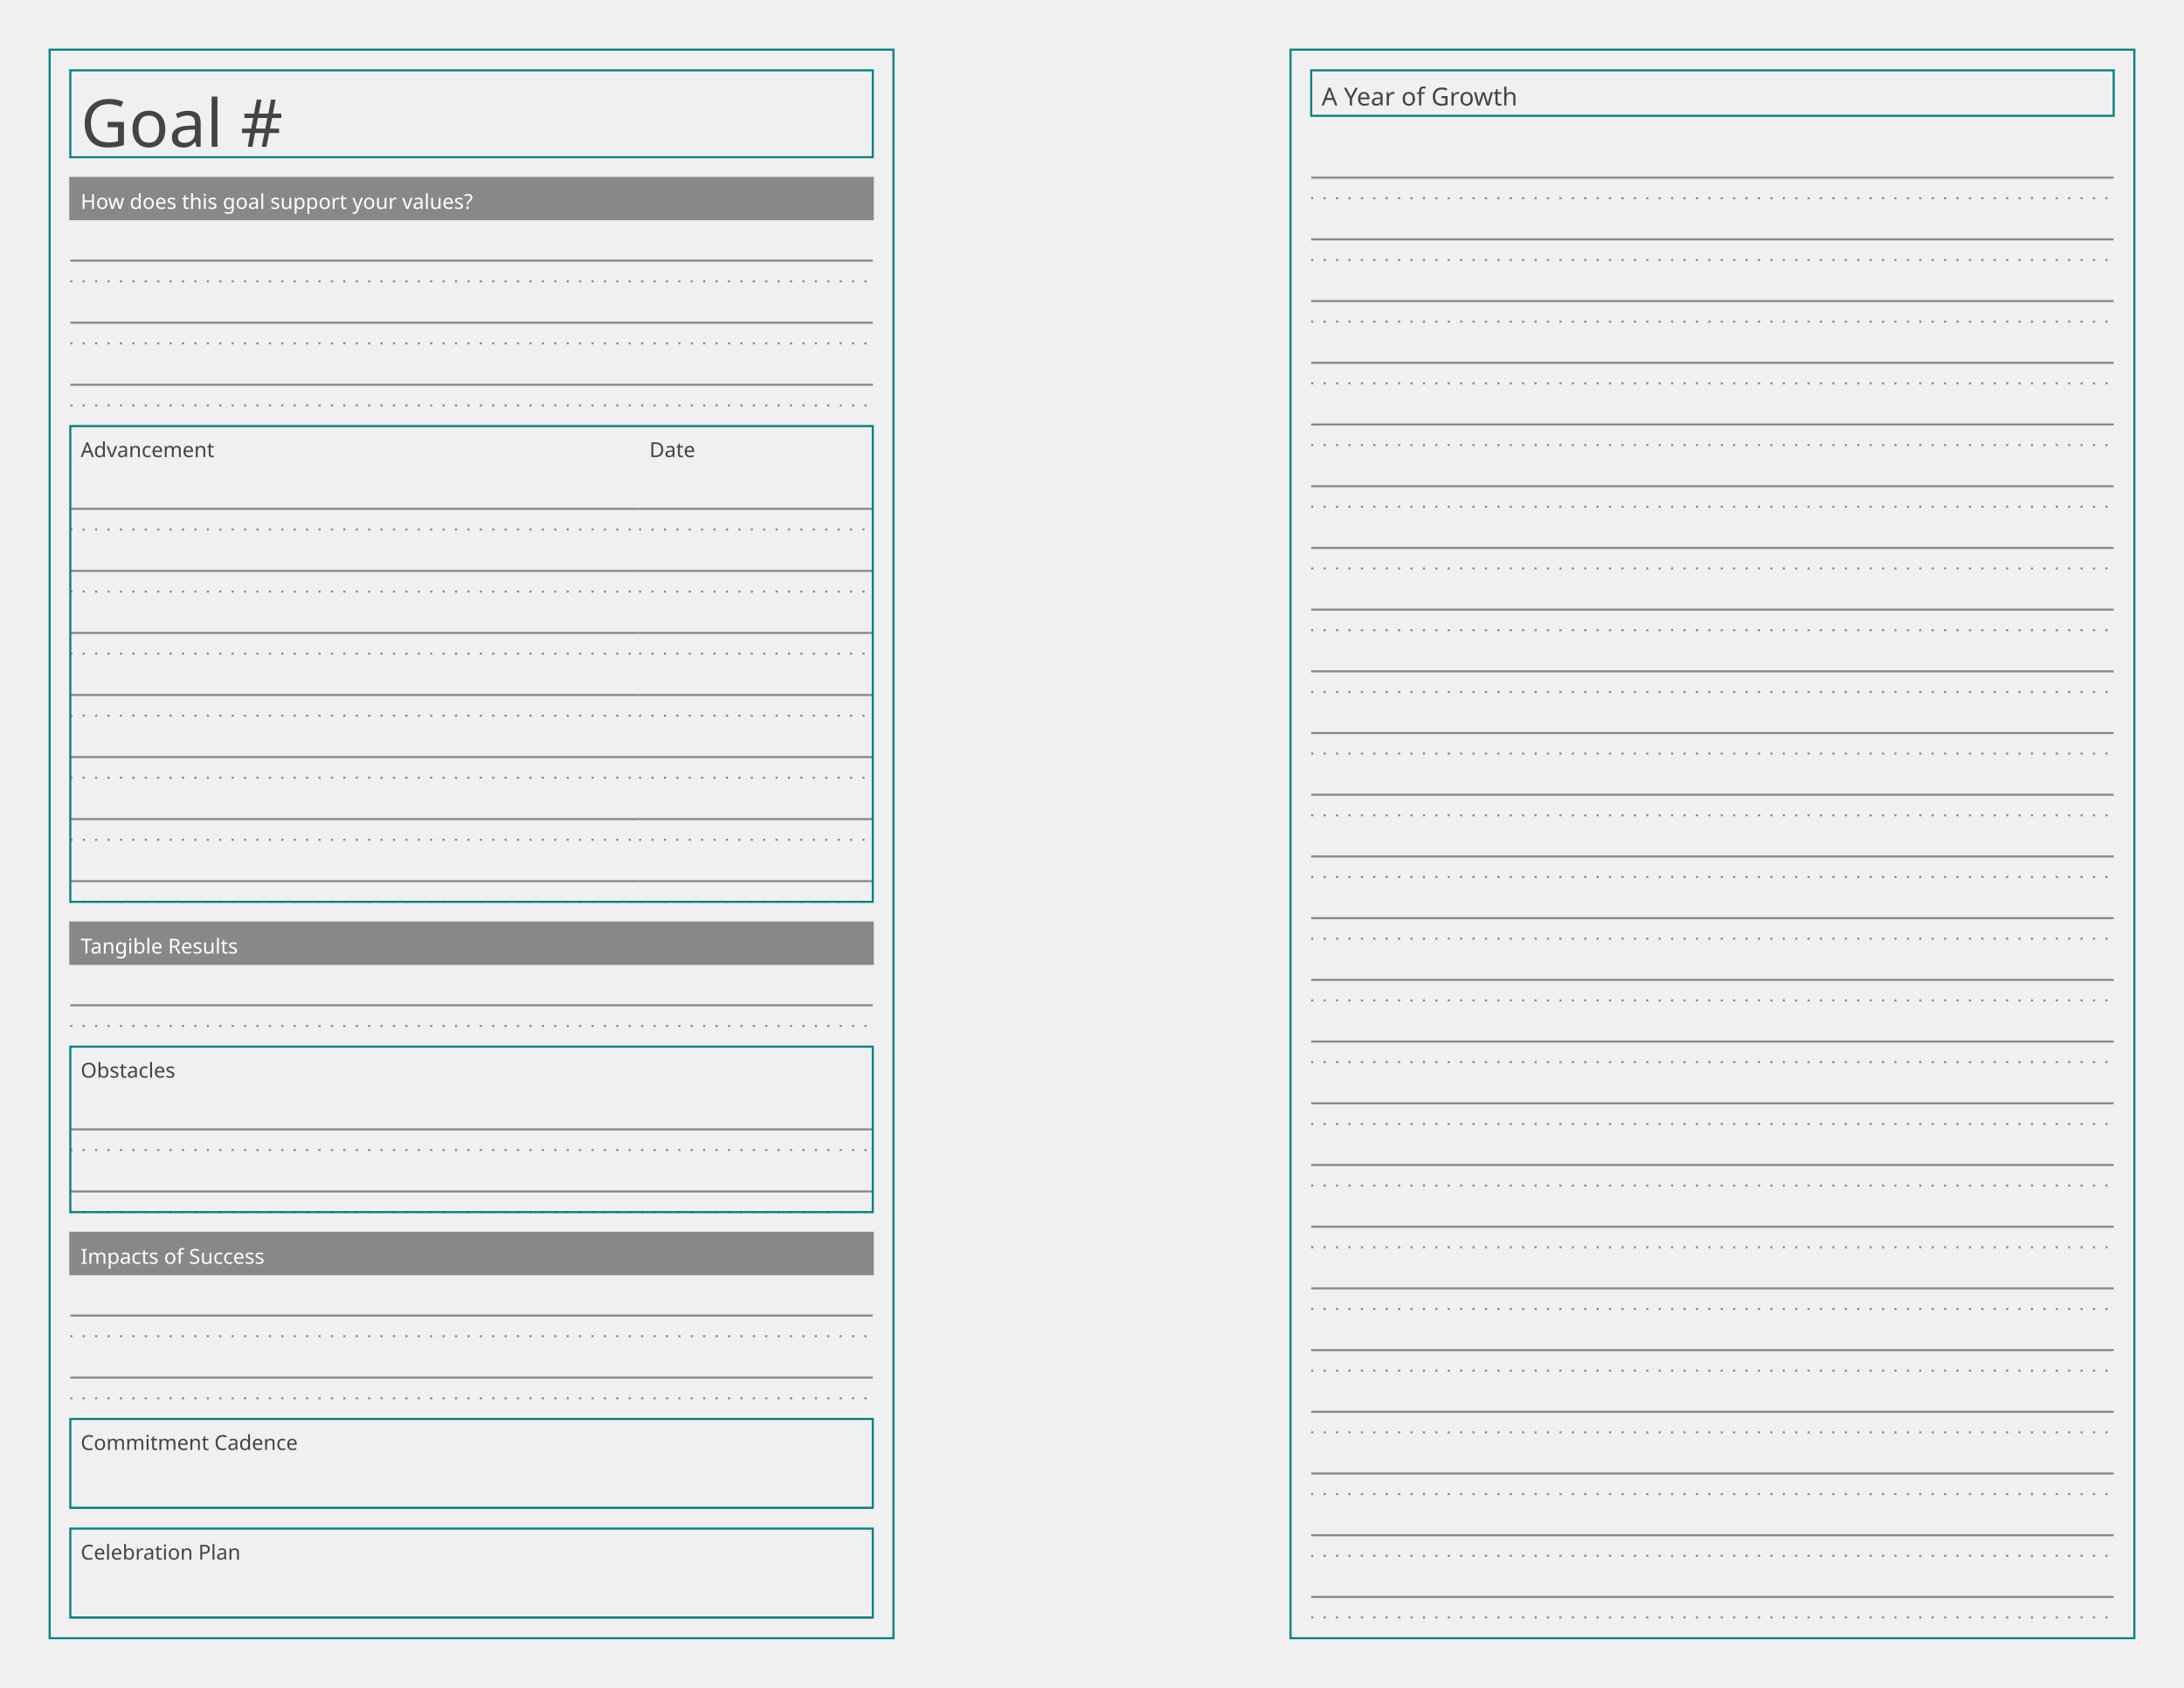
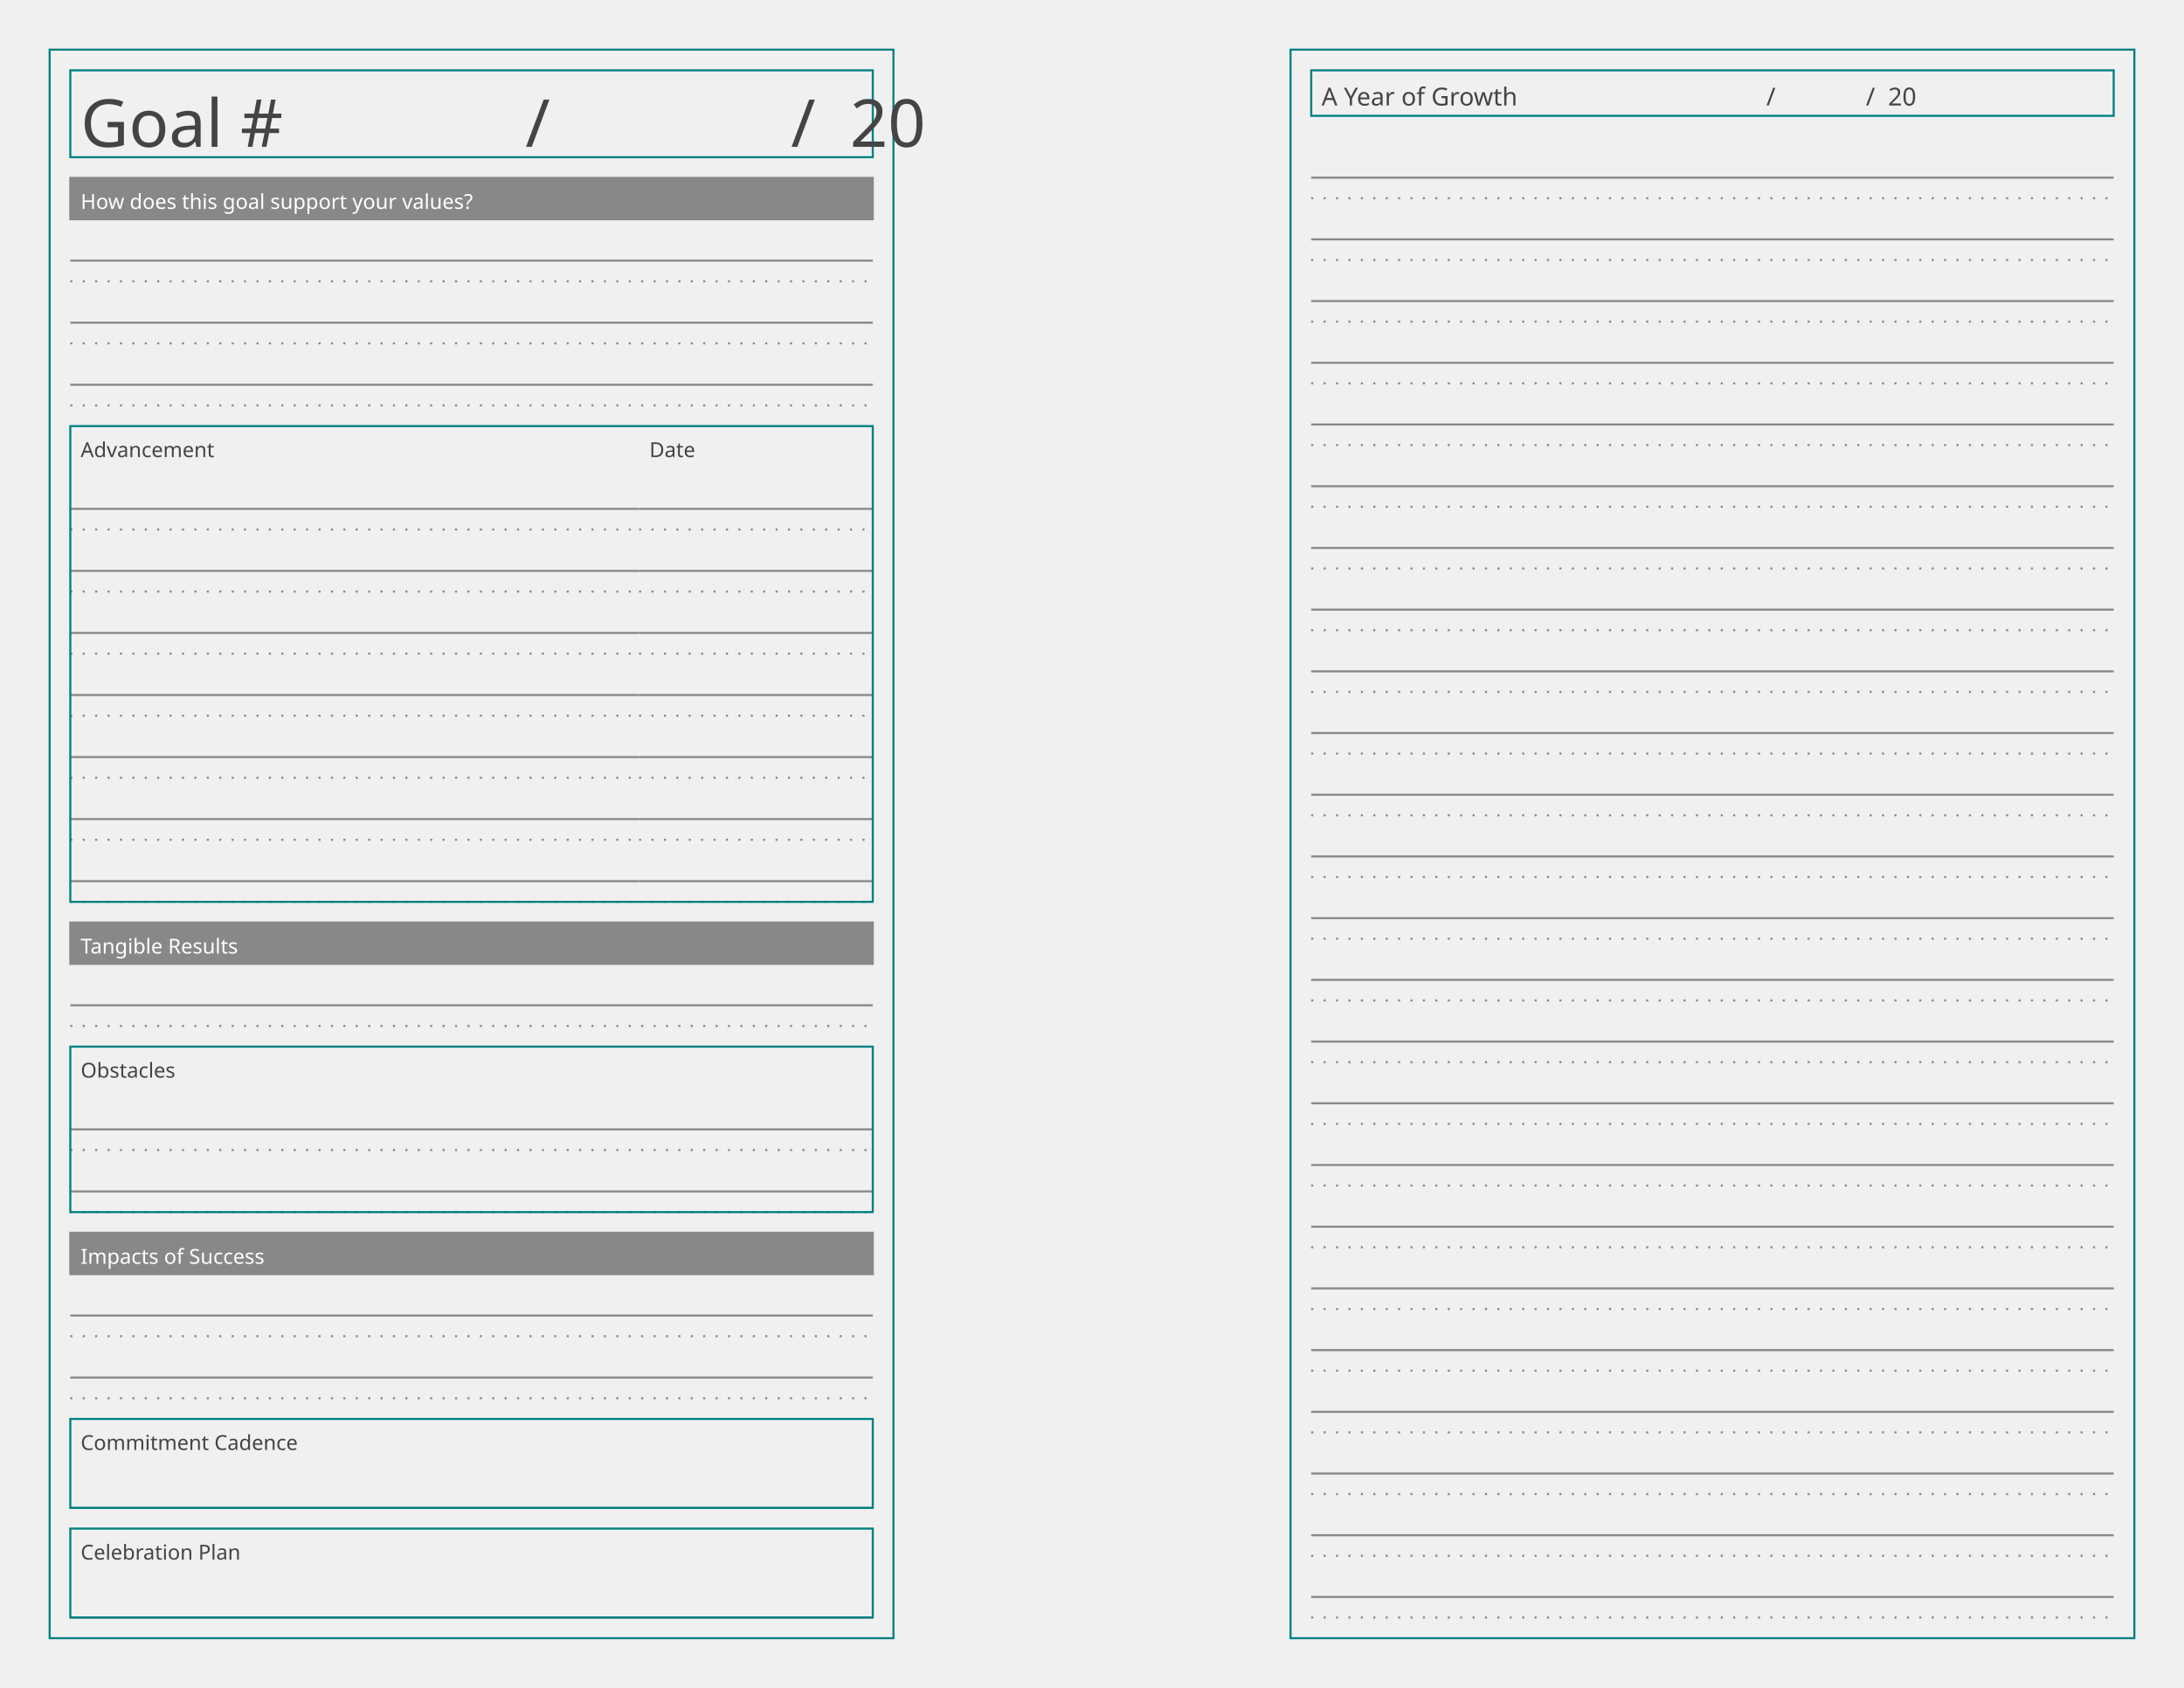
<svg xmlns="http://www.w3.org/2000/svg" baseProfile="tiny" height="8.5in" version="1.2" width="11in">
  <defs />
  <g transform="translate(24.0, 24.0)">
    <rect fill="none" height="768.0" stroke="#008080" width="408.0" x="0" y="0" />
    <g transform="translate(10, 10)">
      <rect fill="none" height="42" stroke="#008080" stroke-width="1" width="388.0" x="0" y="0" />
      <text alignment-baseline="text-after-edge" fill="#444444" font-family="Trebuchet MS" font-size="32" text-anchor="start" transform="translate(5,37)">Goal #</text>
+       <g transform="translate(215.04,0)">
+         <text alignment-baseline="text-after-edge" fill="#444444" font-family="Trebuchet MS" font-size="32" text-anchor="start" transform="translate(5,37)">              /              /  20          </text>
+       </g>
    </g>
    <g transform="translate(10, 62)">
      <g transform="translate(0,0)">
        <g>
          <g transform="translate(0,0)">
            <rect fill="#888888" height="20" stroke="#888888" stroke-width="1" width="388.0" x="0" y="0" />
            <text alignment-baseline="text-after-edge" fill="#ffffff" font-family="Trebuchet MS" font-size="10" text-anchor="start" transform="translate(5,15)">How does this goal support your values?</text>
          </g>
          <g transform="translate(0,20)">
            <g>
              <line stroke="#888888" stroke-dasharray="1,5" stroke-width="1" transform="translate(0,30.0)" x1="0" x2="388.0" y1="0" y2="0" />
              <line stroke="#888888" stroke-dasharray="1,5" stroke-width="1" transform="translate(0,60.0)" x1="0" x2="388.0" y1="0" y2="0" />
              <line stroke="#888888" stroke-dasharray="1,5" stroke-width="1" transform="translate(0,90.0)" x1="0" x2="388.0" y1="0" y2="0" />
            </g>
            <g>
              <line stroke="#888888" stroke-dasharray="1,0" stroke-width="1" transform="translate(0,20.0)" x1="0" x2="388.0" y1="0" y2="0" />
              <line stroke="#888888" stroke-dasharray="1,0" stroke-width="1" transform="translate(0,50.0)" x1="0" x2="388.0" y1="0" y2="0" />
              <line stroke="#888888" stroke-dasharray="1,0" stroke-width="1" transform="translate(0,80.0)" x1="0" x2="388.0" y1="0" y2="0" />
            </g>
          </g>
        </g>
      </g>
      <g transform="translate(0,120.0)">
        <g>
          <g transform="translate(0,0)">
            <g>
              <g transform="translate(0,0)">
                <text alignment-baseline="text-after-edge" fill="#444444" font-family="Trebuchet MS" font-size="10" text-anchor="start" transform="translate(5,15)">Advancement</text>
              </g>
              <g transform="translate(0,20)">
                <g>
                  <line stroke="#888888" stroke-dasharray="1,5" stroke-width="1" transform="translate(0,30.0)" x1="0" x2="275" y1="0" y2="0" />
                  <line stroke="#888888" stroke-dasharray="1,5" stroke-width="1" transform="translate(0,60.0)" x1="0" x2="275" y1="0" y2="0" />
                  <line stroke="#888888" stroke-dasharray="1,5" stroke-width="1" transform="translate(0,90.0)" x1="0" x2="275" y1="0" y2="0" />
                  <line stroke="#888888" stroke-dasharray="1,5" stroke-width="1" transform="translate(0,120.0)" x1="0" x2="275" y1="0" y2="0" />
                  <line stroke="#888888" stroke-dasharray="1,5" stroke-width="1" transform="translate(0,150.0)" x1="0" x2="275" y1="0" y2="0" />
                  <line stroke="#888888" stroke-dasharray="1,5" stroke-width="1" transform="translate(0,180.0)" x1="0" x2="275" y1="0" y2="0" />
                  <line stroke="#888888" stroke-dasharray="1,5" stroke-width="1" transform="translate(0,210.0)" x1="0" x2="275" y1="0" y2="0" />
                </g>
                <g>
                  <line stroke="#888888" stroke-dasharray="1,0" stroke-width="1" transform="translate(0,20.0)" x1="0" x2="275" y1="0" y2="0" />
                  <line stroke="#888888" stroke-dasharray="1,0" stroke-width="1" transform="translate(0,50.0)" x1="0" x2="275" y1="0" y2="0" />
                  <line stroke="#888888" stroke-dasharray="1,0" stroke-width="1" transform="translate(0,80.0)" x1="0" x2="275" y1="0" y2="0" />
                  <line stroke="#888888" stroke-dasharray="1,0" stroke-width="1" transform="translate(0,110.0)" x1="0" x2="275" y1="0" y2="0" />
                  <line stroke="#888888" stroke-dasharray="1,0" stroke-width="1" transform="translate(0,140.0)" x1="0" x2="275" y1="0" y2="0" />
                  <line stroke="#888888" stroke-dasharray="1,0" stroke-width="1" transform="translate(0,170.0)" x1="0" x2="275" y1="0" y2="0" />
                  <line stroke="#888888" stroke-dasharray="1,0" stroke-width="1" transform="translate(0,200.0)" x1="0" x2="275" y1="0" y2="0" />
                </g>
              </g>
            </g>
          </g>
          <g transform="translate(275,0)">
            <g>
              <g transform="translate(0,0)">
                <text alignment-baseline="text-after-edge" fill="#444444" font-family="Trebuchet MS" font-size="10" text-anchor="start" transform="translate(5,15)">Date</text>
              </g>
              <g transform="translate(0,20)">
                <g>
                  <line stroke="#888888" stroke-dasharray="1,5" stroke-width="1" transform="translate(0,30.0)" x1="0" x2="113.0" y1="0" y2="0" />
                  <line stroke="#888888" stroke-dasharray="1,5" stroke-width="1" transform="translate(0,60.0)" x1="0" x2="113.0" y1="0" y2="0" />
                  <line stroke="#888888" stroke-dasharray="1,5" stroke-width="1" transform="translate(0,90.0)" x1="0" x2="113.0" y1="0" y2="0" />
                  <line stroke="#888888" stroke-dasharray="1,5" stroke-width="1" transform="translate(0,120.0)" x1="0" x2="113.0" y1="0" y2="0" />
                  <line stroke="#888888" stroke-dasharray="1,5" stroke-width="1" transform="translate(0,150.0)" x1="0" x2="113.0" y1="0" y2="0" />
                  <line stroke="#888888" stroke-dasharray="1,5" stroke-width="1" transform="translate(0,180.0)" x1="0" x2="113.0" y1="0" y2="0" />
                  <line stroke="#888888" stroke-dasharray="1,5" stroke-width="1" transform="translate(0,210.0)" x1="0" x2="113.0" y1="0" y2="0" />
                </g>
                <g>
                  <line stroke="#888888" stroke-dasharray="1,0" stroke-width="1" transform="translate(0,20.0)" x1="0" x2="113.0" y1="0" y2="0" />
                  <line stroke="#888888" stroke-dasharray="1,0" stroke-width="1" transform="translate(0,50.0)" x1="0" x2="113.0" y1="0" y2="0" />
                  <line stroke="#888888" stroke-dasharray="1,0" stroke-width="1" transform="translate(0,80.0)" x1="0" x2="113.0" y1="0" y2="0" />
                  <line stroke="#888888" stroke-dasharray="1,0" stroke-width="1" transform="translate(0,110.0)" x1="0" x2="113.0" y1="0" y2="0" />
                  <line stroke="#888888" stroke-dasharray="1,0" stroke-width="1" transform="translate(0,140.0)" x1="0" x2="113.0" y1="0" y2="0" />
                  <line stroke="#888888" stroke-dasharray="1,0" stroke-width="1" transform="translate(0,170.0)" x1="0" x2="113.0" y1="0" y2="0" />
                  <line stroke="#888888" stroke-dasharray="1,0" stroke-width="1" transform="translate(0,200.0)" x1="0" x2="113.0" y1="0" y2="0" />
                </g>
              </g>
            </g>
          </g>
        </g>
        <rect fill="none" height="230" stroke="#008080" stroke-width="1" width="388.0" x="0" y="0" />
      </g>
      <g transform="translate(0,360.0)">
        <g>
          <g transform="translate(0,0)">
            <rect fill="#888888" height="20" stroke="#888888" stroke-width="1" width="388.0" x="0" y="0" />
            <text alignment-baseline="text-after-edge" fill="#ffffff" font-family="Trebuchet MS" font-size="10" text-anchor="start" transform="translate(5,15)">Tangible Results</text>
          </g>
          <g transform="translate(0,20)">
            <g>
              <line stroke="#888888" stroke-dasharray="1,5" stroke-width="1" transform="translate(0,30.0)" x1="0" x2="388.0" y1="0" y2="0" />
            </g>
            <g>
              <line stroke="#888888" stroke-dasharray="1,0" stroke-width="1" transform="translate(0,20.0)" x1="0" x2="388.0" y1="0" y2="0" />
            </g>
          </g>
        </g>
      </g>
      <g transform="translate(0,420.0)">
        <g>
          <g transform="translate(0,0)">
            <text alignment-baseline="text-after-edge" fill="#444444" font-family="Ubuntu Mono" font-size="10" text-anchor="start" transform="translate(5,15)">Obstacles</text>
          </g>
          <g transform="translate(0,20)">
            <g>
              <line stroke="#888888" stroke-dasharray="1,5" stroke-width="1" transform="translate(0,30.0)" x1="0" x2="388.0" y1="0" y2="0" />
              <line stroke="#888888" stroke-dasharray="1,5" stroke-width="1" transform="translate(0,60.0)" x1="0" x2="388.0" y1="0" y2="0" />
            </g>
            <g>
              <line stroke="#888888" stroke-dasharray="1,0" stroke-width="1" transform="translate(0,20.0)" x1="0" x2="388.0" y1="0" y2="0" />
              <line stroke="#888888" stroke-dasharray="1,0" stroke-width="1" transform="translate(0,50.0)" x1="0" x2="388.0" y1="0" y2="0" />
            </g>
          </g>
        </g>
        <rect fill="none" height="80" stroke="#008080" stroke-width="1" width="388.0" x="0" y="0" />
      </g>
      <g transform="translate(0,510.0)">
        <g>
          <g transform="translate(0,0)">
            <rect fill="#888888" height="20" stroke="#888888" stroke-width="1" width="388.0" x="0" y="0" />
            <text alignment-baseline="text-after-edge" fill="#ffffff" font-family="Trebuchet MS" font-size="10" text-anchor="start" transform="translate(5,15)">Impacts of Success</text>
          </g>
          <g transform="translate(0,20)">
            <g>
              <line stroke="#888888" stroke-dasharray="1,5" stroke-width="1" transform="translate(0,30.0)" x1="0" x2="388.0" y1="0" y2="0" />
              <line stroke="#888888" stroke-dasharray="1,5" stroke-width="1" transform="translate(0,60.0)" x1="0" x2="388.0" y1="0" y2="0" />
            </g>
            <g>
              <line stroke="#888888" stroke-dasharray="1,0" stroke-width="1" transform="translate(0,20.0)" x1="0" x2="388.0" y1="0" y2="0" />
              <line stroke="#888888" stroke-dasharray="1,0" stroke-width="1" transform="translate(0,50.0)" x1="0" x2="388.0" y1="0" y2="0" />
            </g>
          </g>
        </g>
      </g>
      <g transform="translate(0,600.0)">
        <g>
          <g transform="translate(0,0)">
            <text alignment-baseline="text-after-edge" fill="#444444" font-family="Ubuntu Mono" font-size="10" text-anchor="start" transform="translate(5,15)">Commitment Cadence</text>
          </g>
          <g transform="translate(0,20)">
            <line stroke="#888888" stroke-dasharray="1,0" stroke-width="1" transform="translate(0,23.0)" x1="0" x2="388.0" y1="0" y2="0" />
          </g>
        </g>
        <rect fill="none" height="43.0" stroke="#008080" stroke-width="1" width="388.0" x="0" y="0" />
      </g>
      <g transform="translate(0,653.0)">
        <g>
          <g transform="translate(0,0)">
            <text alignment-baseline="text-after-edge" fill="#444444" font-family="Ubuntu Mono" font-size="10" text-anchor="start" transform="translate(5,15)">Celebration Plan</text>
          </g>
          <g transform="translate(0,20)">
            <line stroke="#888888" stroke-dasharray="1,0" stroke-width="1" transform="translate(0,23.0)" x1="0" x2="388.0" y1="0" y2="0" />
          </g>
        </g>
        <rect fill="none" height="43.0" stroke="#008080" stroke-width="1" width="388.0" x="0" y="0" />
      </g>
    </g>
  </g>
  <g transform="translate(624.0, 24.0)">
    <rect fill="none" height="768.0" stroke="#008080" width="408.0" x="0" y="0" />
    <g transform="translate(10, 10)">
      <rect fill="none" height="22" stroke="#008080" stroke-width="1" width="388.0" x="0" y="0" />
      <text alignment-baseline="text-after-edge" fill="#444444" font-family="Trebuchet MS" font-size="12" text-anchor="start" transform="translate(5,17)">A Year of Growth</text>
+       <g transform="translate(215.04,0)">
+         <text alignment-baseline="text-after-edge" fill="#444444" font-family="Trebuchet MS" font-size="12" text-anchor="start" transform="translate(5,17)">              /              /  20          </text>
+       </g>
    </g>
    <g transform="translate(10, 42)">
      <g transform="translate(0,0)">
        <g>
          <line stroke="#888888" stroke-dasharray="1,5" stroke-width="1" transform="translate(0,29.83333)" x1="0" x2="388.0" y1="0" y2="0" />
          <line stroke="#888888" stroke-dasharray="1,5" stroke-width="1" transform="translate(0,59.66667)" x1="0" x2="388.0" y1="0" y2="0" />
          <line stroke="#888888" stroke-dasharray="1,5" stroke-width="1" transform="translate(0,89.5)" x1="0" x2="388.0" y1="0" y2="0" />
          <line stroke="#888888" stroke-dasharray="1,5" stroke-width="1" transform="translate(0,119.3333)" x1="0" x2="388.0" y1="0" y2="0" />
          <line stroke="#888888" stroke-dasharray="1,5" stroke-width="1" transform="translate(0,149.1667)" x1="0" x2="388.0" y1="0" y2="0" />
          <line stroke="#888888" stroke-dasharray="1,5" stroke-width="1" transform="translate(0,179.0)" x1="0" x2="388.0" y1="0" y2="0" />
          <line stroke="#888888" stroke-dasharray="1,5" stroke-width="1" transform="translate(0,208.8333)" x1="0" x2="388.0" y1="0" y2="0" />
          <line stroke="#888888" stroke-dasharray="1,5" stroke-width="1" transform="translate(0,238.6667)" x1="0" x2="388.0" y1="0" y2="0" />
          <line stroke="#888888" stroke-dasharray="1,5" stroke-width="1" transform="translate(0,268.5)" x1="0" x2="388.0" y1="0" y2="0" />
          <line stroke="#888888" stroke-dasharray="1,5" stroke-width="1" transform="translate(0,298.3333)" x1="0" x2="388.0" y1="0" y2="0" />
          <line stroke="#888888" stroke-dasharray="1,5" stroke-width="1" transform="translate(0,328.1667)" x1="0" x2="388.0" y1="0" y2="0" />
          <line stroke="#888888" stroke-dasharray="1,5" stroke-width="1" transform="translate(0,358)" x1="0" x2="388.0" y1="0" y2="0" />
          <line stroke="#888888" stroke-dasharray="1,5" stroke-width="1" transform="translate(0,387.8333)" x1="0" x2="388.0" y1="0" y2="0" />
          <line stroke="#888888" stroke-dasharray="1,5" stroke-width="1" transform="translate(0,417.6667)" x1="0" x2="388.0" y1="0" y2="0" />
          <line stroke="#888888" stroke-dasharray="1,5" stroke-width="1" transform="translate(0,447.5)" x1="0" x2="388.0" y1="0" y2="0" />
          <line stroke="#888888" stroke-dasharray="1,5" stroke-width="1" transform="translate(0,477.3333)" x1="0" x2="388.0" y1="0" y2="0" />
          <line stroke="#888888" stroke-dasharray="1,5" stroke-width="1" transform="translate(0,507.1667)" x1="0" x2="388.0" y1="0" y2="0" />
          <line stroke="#888888" stroke-dasharray="1,5" stroke-width="1" transform="translate(0,537)" x1="0" x2="388.0" y1="0" y2="0" />
          <line stroke="#888888" stroke-dasharray="1,5" stroke-width="1" transform="translate(0,566.8333)" x1="0" x2="388.0" y1="0" y2="0" />
          <line stroke="#888888" stroke-dasharray="1,5" stroke-width="1" transform="translate(0,596.6667)" x1="0" x2="388.0" y1="0" y2="0" />
          <line stroke="#888888" stroke-dasharray="1,5" stroke-width="1" transform="translate(0,626.5)" x1="0" x2="388.0" y1="0" y2="0" />
          <line stroke="#888888" stroke-dasharray="1,5" stroke-width="1" transform="translate(0,656.3333)" x1="0" x2="388.0" y1="0" y2="0" />
          <line stroke="#888888" stroke-dasharray="1,5" stroke-width="1" transform="translate(0,686.1667)" x1="0" x2="388.0" y1="0" y2="0" />
          <line stroke="#888888" stroke-dasharray="1,5" stroke-width="1" transform="translate(0,716)" x1="0" x2="388.0" y1="0" y2="0" />
        </g>
        <g>
          <line stroke="#888888" stroke-dasharray="1,0" stroke-width="1" transform="translate(0,19.88889)" x1="0" x2="388.0" y1="0" y2="0" />
          <line stroke="#888888" stroke-dasharray="1,0" stroke-width="1" transform="translate(0,49.72222)" x1="0" x2="388.0" y1="0" y2="0" />
          <line stroke="#888888" stroke-dasharray="1,0" stroke-width="1" transform="translate(0,79.55556)" x1="0" x2="388.0" y1="0" y2="0" />
          <line stroke="#888888" stroke-dasharray="1,0" stroke-width="1" transform="translate(0,109.3889)" x1="0" x2="388.0" y1="0" y2="0" />
          <line stroke="#888888" stroke-dasharray="1,0" stroke-width="1" transform="translate(0,139.2222)" x1="0" x2="388.0" y1="0" y2="0" />
          <line stroke="#888888" stroke-dasharray="1,0" stroke-width="1" transform="translate(0,169.0556)" x1="0" x2="388.0" y1="0" y2="0" />
          <line stroke="#888888" stroke-dasharray="1,0" stroke-width="1" transform="translate(0,198.8889)" x1="0" x2="388.0" y1="0" y2="0" />
          <line stroke="#888888" stroke-dasharray="1,0" stroke-width="1" transform="translate(0,228.7222)" x1="0" x2="388.0" y1="0" y2="0" />
          <line stroke="#888888" stroke-dasharray="1,0" stroke-width="1" transform="translate(0,258.5556)" x1="0" x2="388.0" y1="0" y2="0" />
          <line stroke="#888888" stroke-dasharray="1,0" stroke-width="1" transform="translate(0,288.3889)" x1="0" x2="388.0" y1="0" y2="0" />
          <line stroke="#888888" stroke-dasharray="1,0" stroke-width="1" transform="translate(0,318.2222)" x1="0" x2="388.0" y1="0" y2="0" />
          <line stroke="#888888" stroke-dasharray="1,0" stroke-width="1" transform="translate(0,348.0556)" x1="0" x2="388.0" y1="0" y2="0" />
          <line stroke="#888888" stroke-dasharray="1,0" stroke-width="1" transform="translate(0,377.8889)" x1="0" x2="388.0" y1="0" y2="0" />
          <line stroke="#888888" stroke-dasharray="1,0" stroke-width="1" transform="translate(0,407.7222)" x1="0" x2="388.0" y1="0" y2="0" />
          <line stroke="#888888" stroke-dasharray="1,0" stroke-width="1" transform="translate(0,437.5556)" x1="0" x2="388.0" y1="0" y2="0" />
          <line stroke="#888888" stroke-dasharray="1,0" stroke-width="1" transform="translate(0,467.3889)" x1="0" x2="388.0" y1="0" y2="0" />
          <line stroke="#888888" stroke-dasharray="1,0" stroke-width="1" transform="translate(0,497.2222)" x1="0" x2="388.0" y1="0" y2="0" />
          <line stroke="#888888" stroke-dasharray="1,0" stroke-width="1" transform="translate(0,527.0556)" x1="0" x2="388.0" y1="0" y2="0" />
          <line stroke="#888888" stroke-dasharray="1,0" stroke-width="1" transform="translate(0,556.8889)" x1="0" x2="388.0" y1="0" y2="0" />
          <line stroke="#888888" stroke-dasharray="1,0" stroke-width="1" transform="translate(0,586.7222)" x1="0" x2="388.0" y1="0" y2="0" />
          <line stroke="#888888" stroke-dasharray="1,0" stroke-width="1" transform="translate(0,616.5556)" x1="0" x2="388.0" y1="0" y2="0" />
          <line stroke="#888888" stroke-dasharray="1,0" stroke-width="1" transform="translate(0,646.3889)" x1="0" x2="388.0" y1="0" y2="0" />
          <line stroke="#888888" stroke-dasharray="1,0" stroke-width="1" transform="translate(0,676.2222)" x1="0" x2="388.0" y1="0" y2="0" />
          <line stroke="#888888" stroke-dasharray="1,0" stroke-width="1" transform="translate(0,706.0556)" x1="0" x2="388.0" y1="0" y2="0" />
        </g>
      </g>
    </g>
  </g>
</svg>
